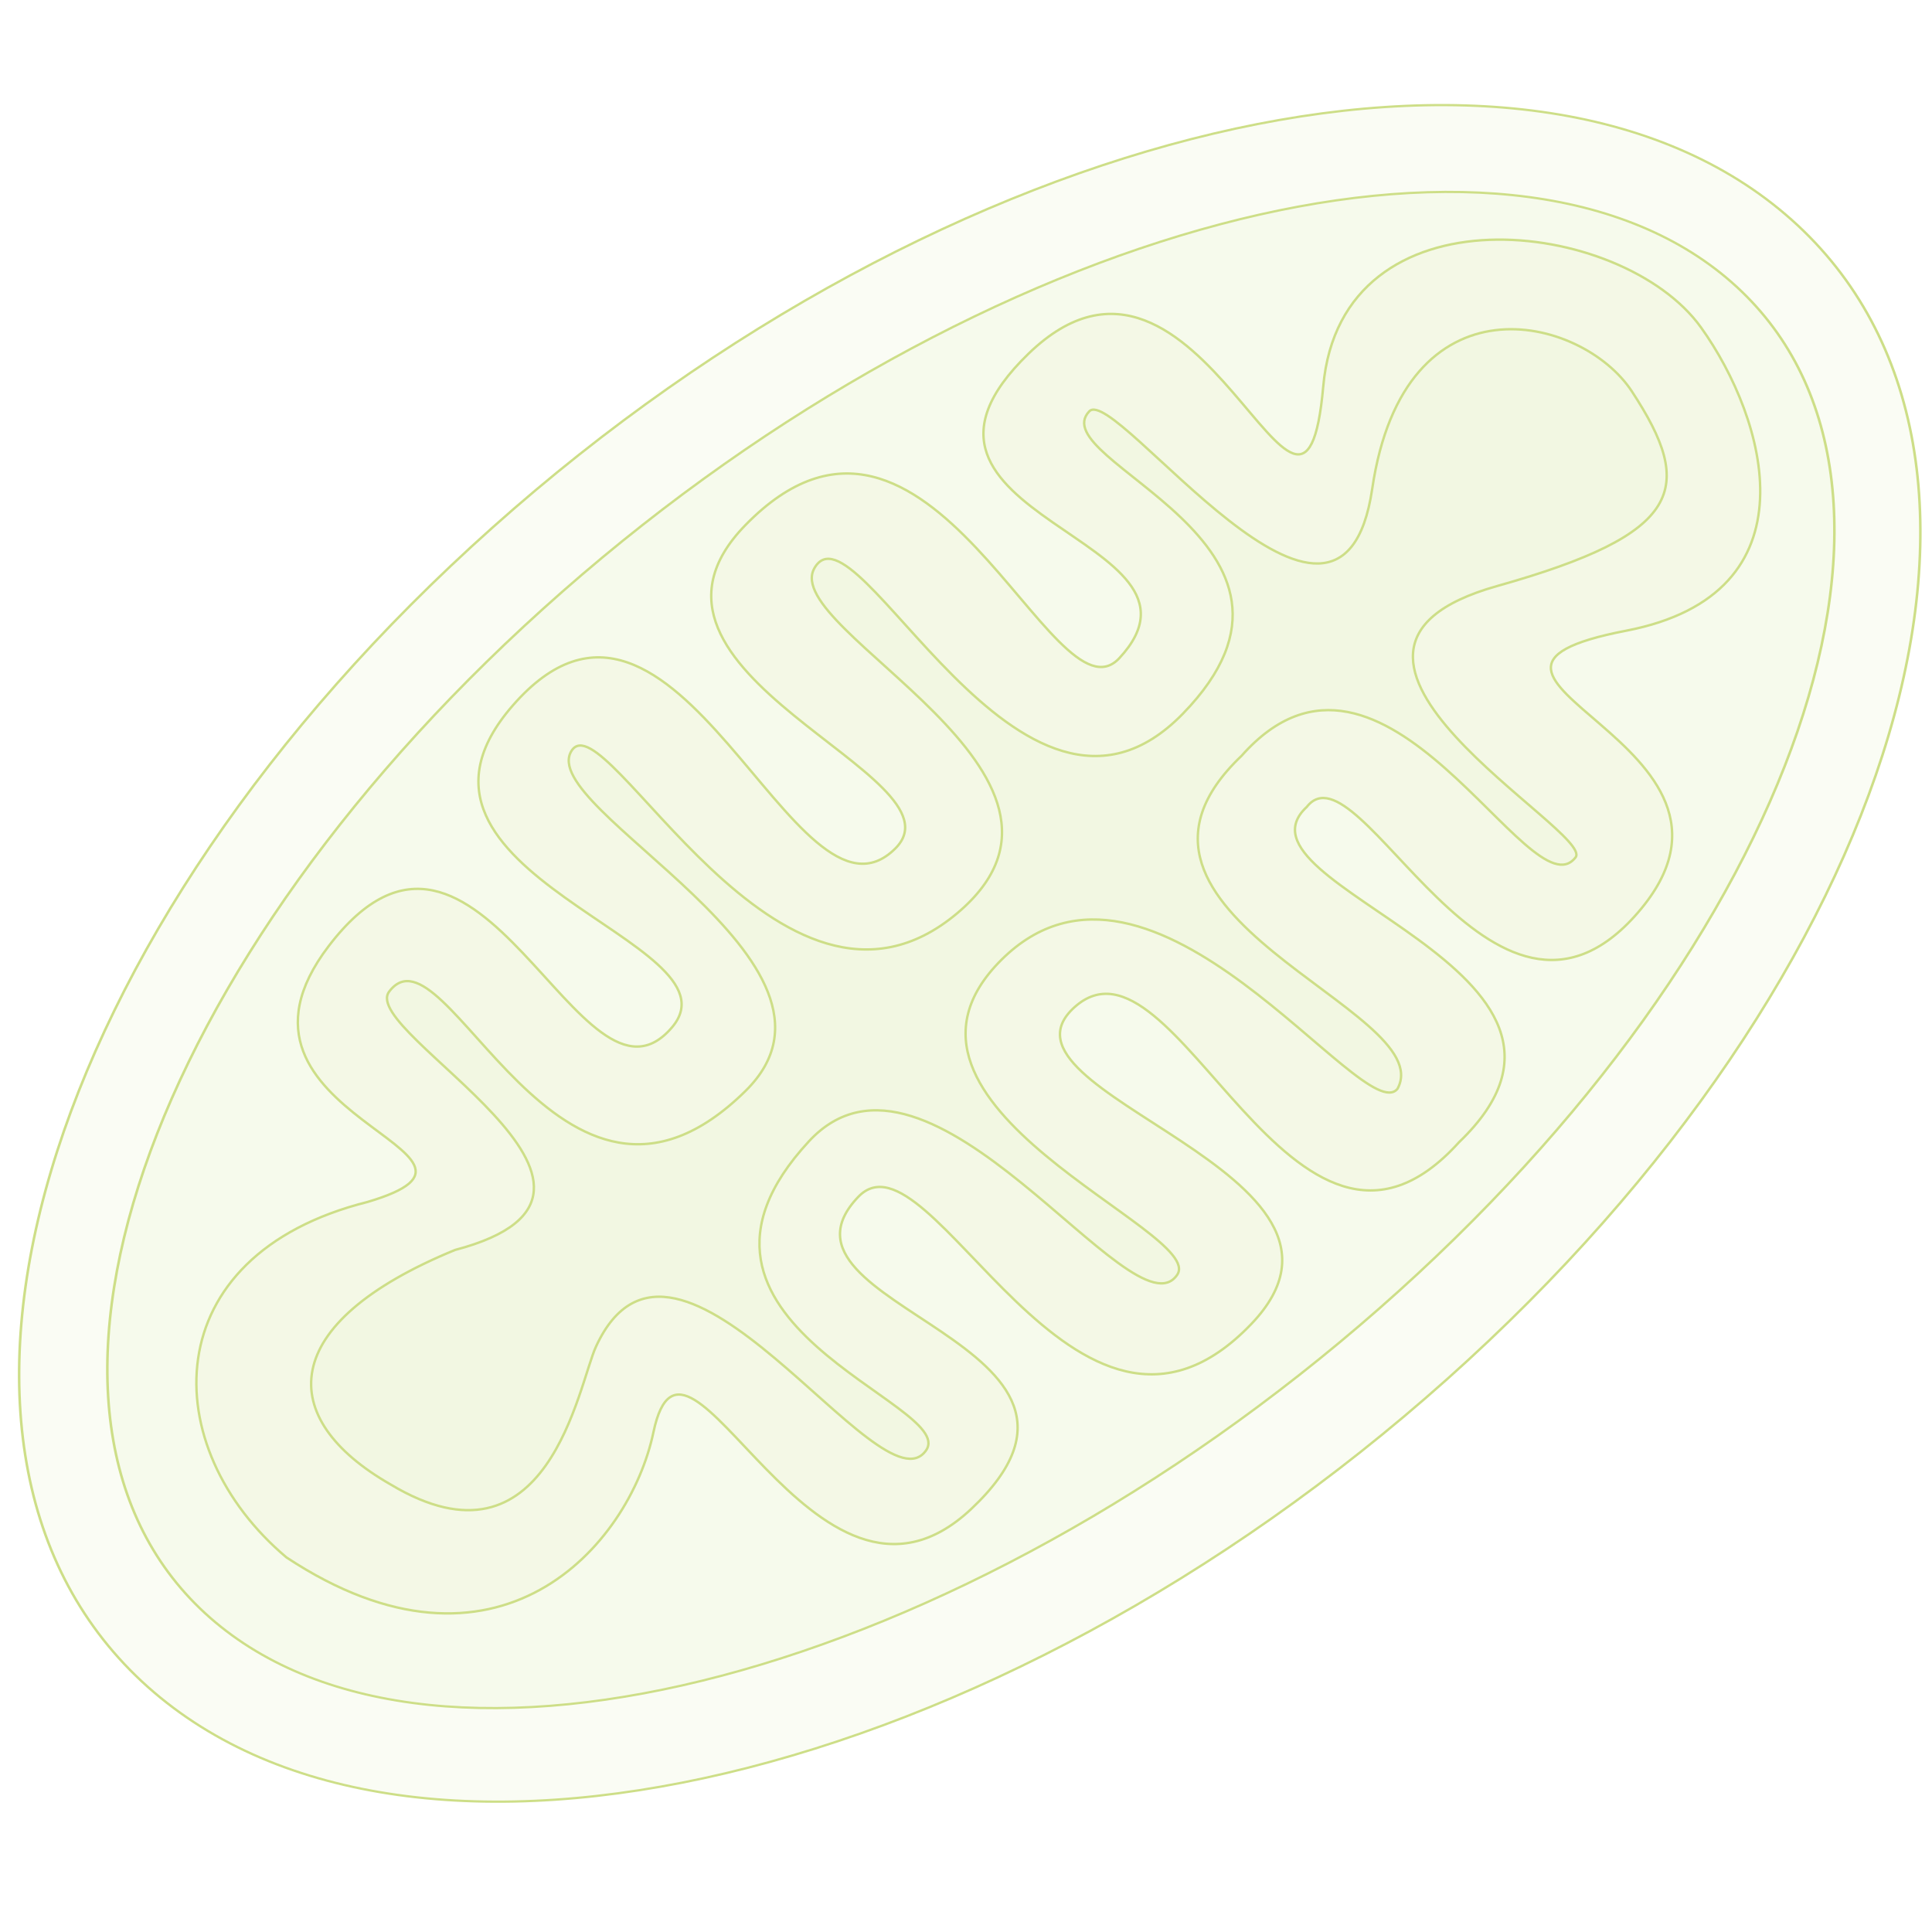
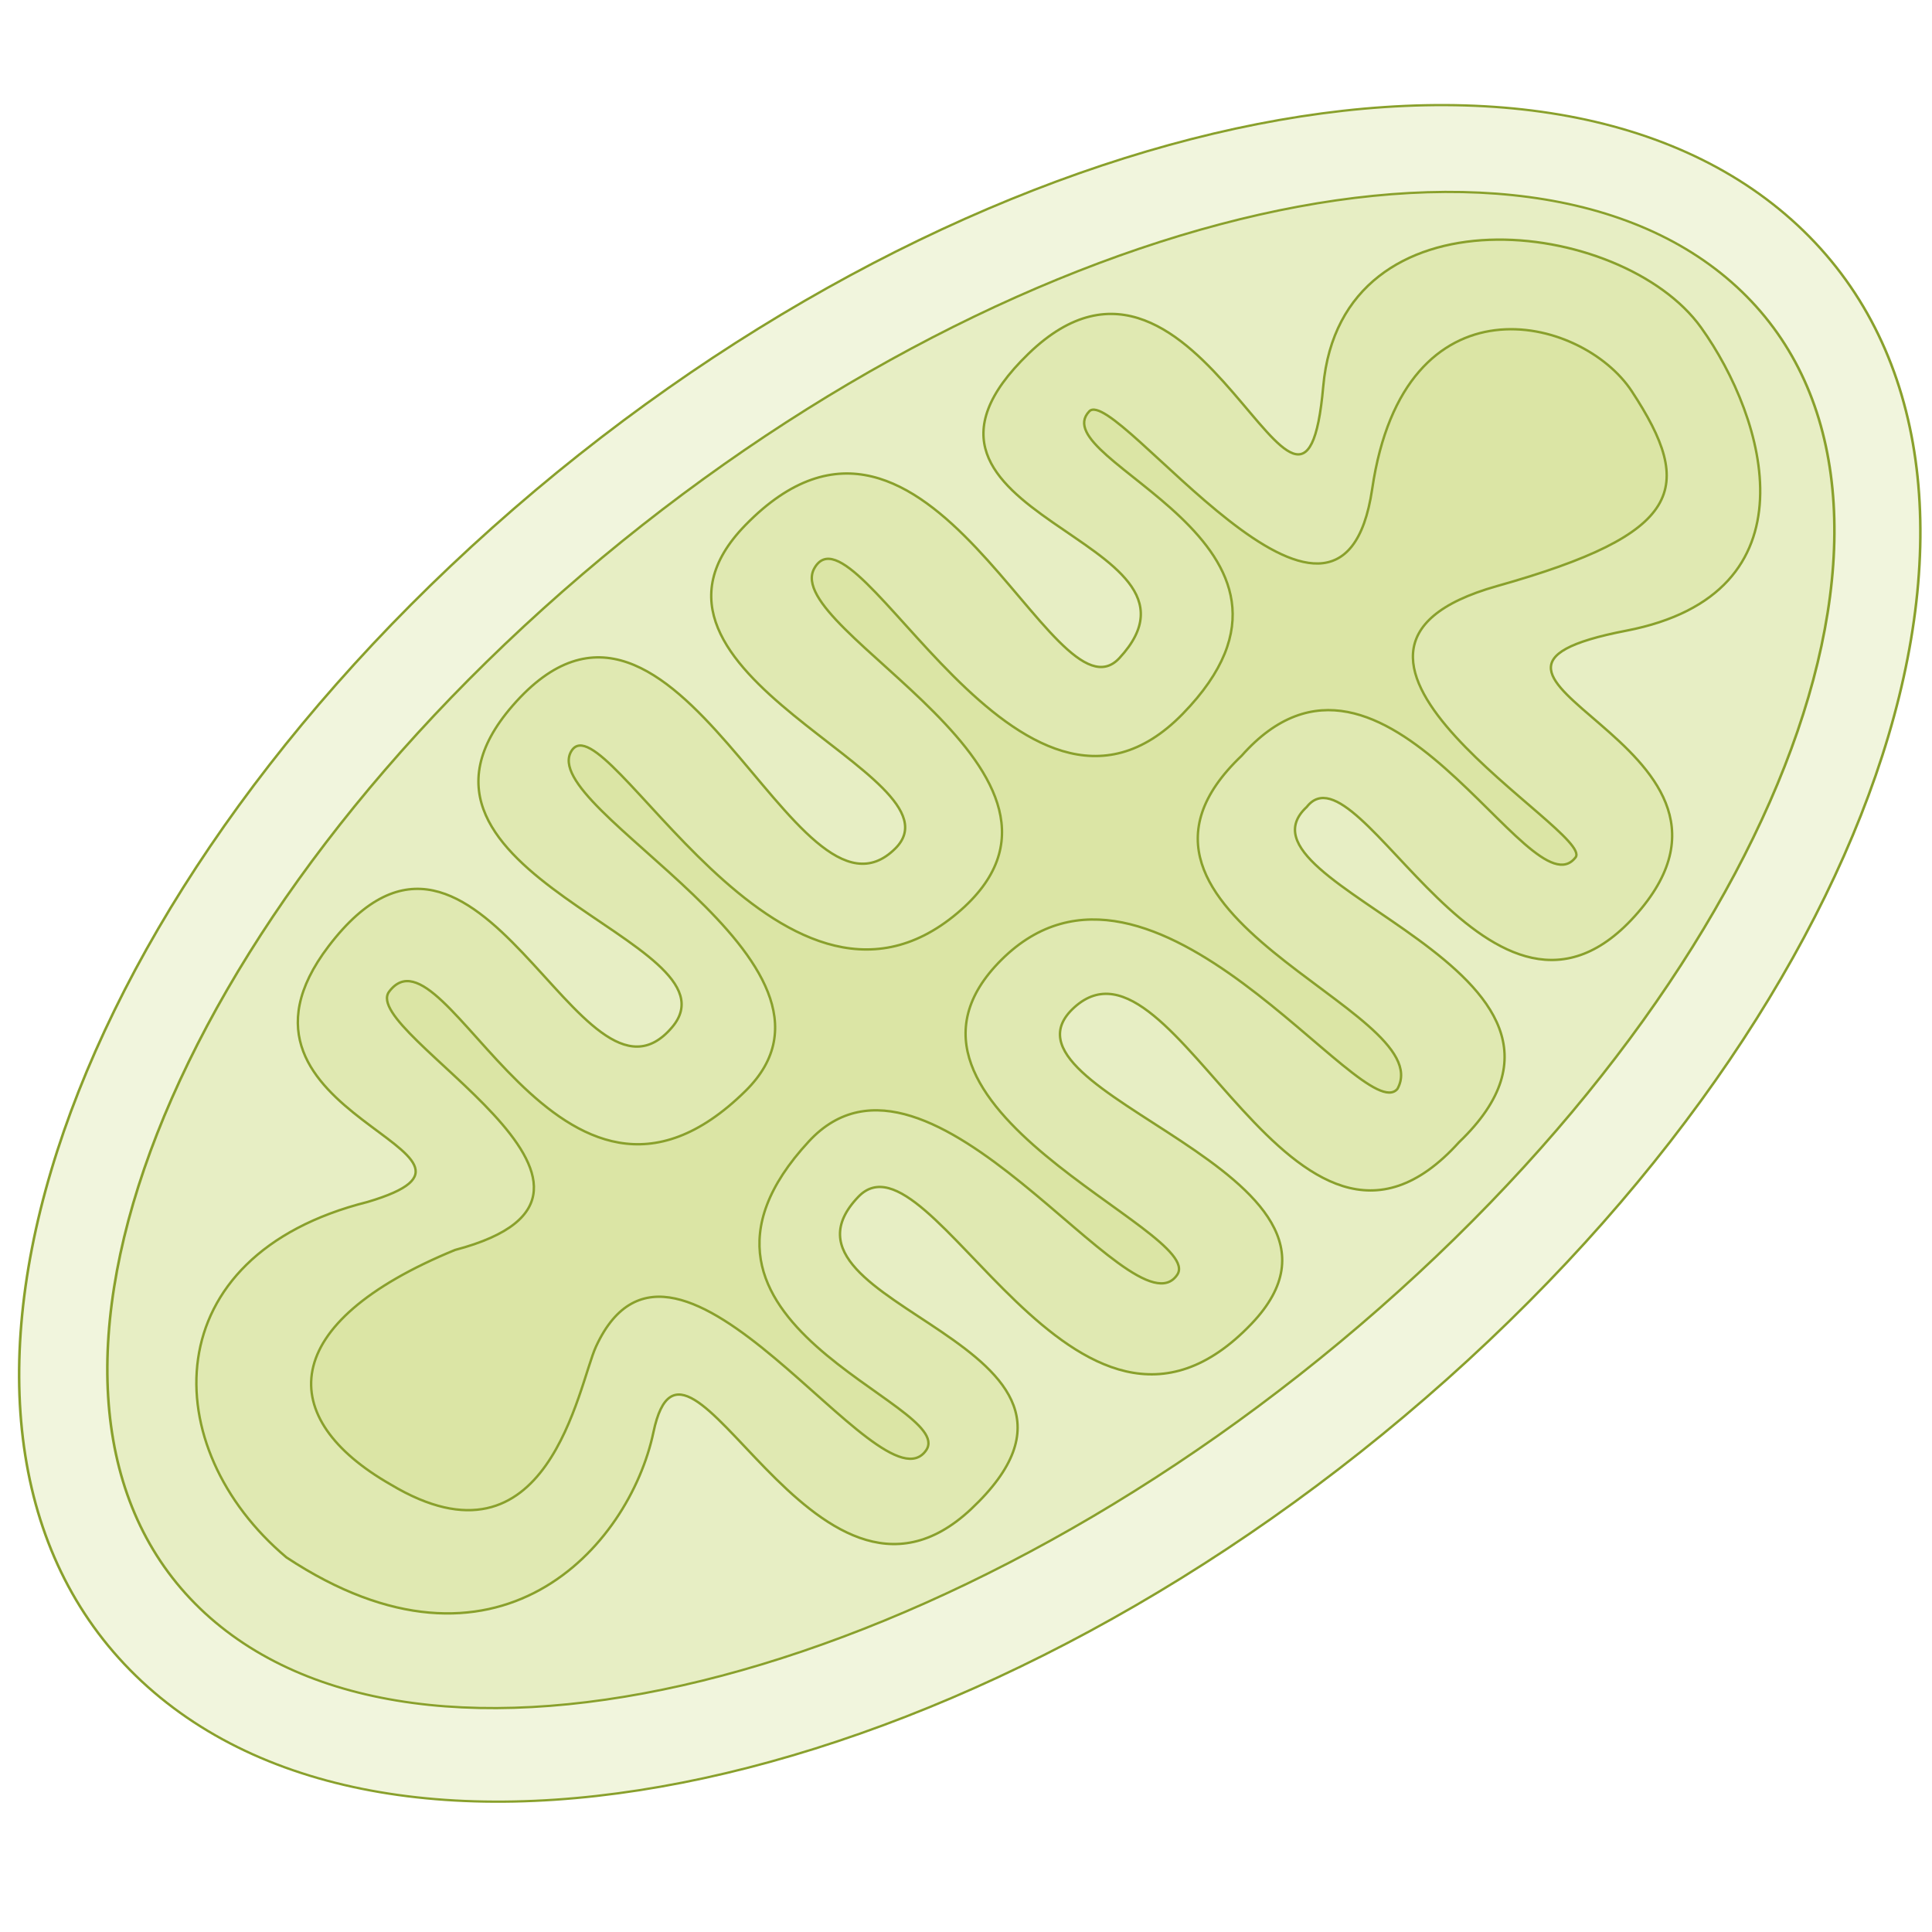
- <svg xmlns="http://www.w3.org/2000/svg" id="SVGRoot" version="1.1" viewBox="0 0 800 800">
+ <svg xmlns="http://www.w3.org/2000/svg" viewBox="0 0 800 800" version="1.1" id="SVGRoot">
  <defs id="defs898" />
  <g id="layer1">
-     <ellipse style="opacity:1;fill:#eef4d7;fill-opacity:0.278;stroke:#cdde87;stroke-width:1.003;stroke-miterlimit:4;stroke-dasharray:none;stroke-opacity:1" id="path1407" cx="565.558" cy="27.37" rx="264.849" ry="456.172" transform="matrix(0.7461215,0.6658098,-0.7461215,0.6658098,0,0)">
+     <ellipse transform="matrix(0.7461215,0.6658098,-0.7461215,0.6658098,0,0)" ry="456.172" rx="264.849" cy="27.37" cx="565.558" id="path1407" style="opacity:1;fill:#cdde87;fill-opacity:0.278;stroke:#89a02c;stroke-width:1.003;stroke-miterlimit:4;stroke-dasharray:none;stroke-opacity:1">
      </ellipse>
-     <ellipse transform="matrix(0.7514975,0.6597359,-0.7514975,0.6597359,0,0)" ry="419.143" rx="225.007" cy="30.658" cx="565.614" id="ellipse1409" style="opacity:1;fill:#eef4d7;fill-opacity:0.278;stroke:#cdde87;stroke-width:1.004;stroke-miterlimit:4;stroke-dasharray:none;stroke-opacity:1">
+     <ellipse style="opacity:1;fill:#cdde87;fill-opacity:0.278;stroke:#89a02c;stroke-width:1.004;stroke-miterlimit:4;stroke-dasharray:none;stroke-opacity:1" id="ellipse1409" cx="565.614" cy="30.658" rx="225.007" ry="419.143" transform="matrix(0.7514975,0.6597359,-0.7514975,0.6597359,0,0)">
      </ellipse>
-     <path id="ellipse1411" style="opacity:1;fill:#eef4d7;fill-opacity:0.278;stroke:#cdde87;stroke-width:1;stroke-miterlimit:4;stroke-dasharray:none;stroke-opacity:1" d="m 444.888,417.099 c -39.658,35.803 133.123,68.371 73.348,131.037 -73.055,76.588 -132.911,-83.874 -162.852,-52.531 -43.818,45.869 120.385,60.156 46.689,129.313 C 336.907,686.069 284.012,529.216 270.575,593.042 260.581,640.516 205.714,702.429 118.62,644.894 64.68,599.478 63.782,519.897 152.197,497.704 c 69.736,-20.679 -70.272,-34.933 -16.093,-105.946 62.473,-81.885 104.452,78.306 142.224,33.562 30.271,-35.859 -126.945,-63.063 -66.082,-133.091 67.932,-78.161 116.933,100.564 158.501,59.096 30.406,-30.333 -122.195,-72.276 -62.081,-133.903 76.066,-77.98 127.233,84.907 154.865,55.064 46.391,-50.104 -107.982,-58.004 -37.617,-126.057 71.311,-68.969 113.672,107.311 122.014,13.573 7.457,-83.787 123.82,-69.942 156.445,-24.385 27,37.703 48.419,110.203 -30.948,125.533 -96.058,18.554 65.842,46.108 4.824,116.717 -60.445,69.945 -115.345,-71.649 -137.149,-43.728 -35.578,32.909 137.666,67.305 63.064,138.82 -68.951,76.414 -117.327,-93.732 -159.277,-55.86 z">
+     <path d="m 444.888,417.099 c -39.658,35.803 133.123,68.371 73.348,131.037 -73.055,76.588 -132.911,-83.874 -162.852,-52.531 -43.818,45.869 120.385,60.156 46.689,129.313 C 336.907,686.069 284.012,529.216 270.575,593.042 260.581,640.516 205.714,702.429 118.62,644.894 64.68,599.478 63.782,519.897 152.197,497.704 c 69.736,-20.679 -70.272,-34.933 -16.093,-105.946 62.473,-81.885 104.452,78.306 142.224,33.562 30.271,-35.859 -126.945,-63.063 -66.082,-133.091 67.932,-78.161 116.933,100.564 158.501,59.096 30.406,-30.333 -122.195,-72.276 -62.081,-133.903 76.066,-77.98 127.233,84.907 154.865,55.064 46.391,-50.104 -107.982,-58.004 -37.617,-126.057 71.311,-68.969 113.672,107.311 122.014,13.573 7.457,-83.787 123.82,-69.942 156.445,-24.385 27,37.703 48.419,110.203 -30.948,125.533 -96.058,18.554 65.842,46.108 4.824,116.717 -60.445,69.945 -115.345,-71.649 -137.149,-43.728 -35.578,32.909 137.666,67.305 63.064,138.82 -68.951,76.414 -117.327,-93.732 -159.277,-55.86 z" style="opacity:1;fill:#cdde87;fill-opacity:0.278;stroke:#89a02c;stroke-width:1;stroke-miterlimit:4;stroke-dasharray:none;stroke-opacity:1" id="ellipse1411">
      </path>
-     <path d="m 551.938,344.188 38.083,38.083 m -129.151,43.05 62.92,61.264 m -158.955,26.493 54.641,43.05 m -195.382,-177.169 46.362,41.395 m 140.742,-211.94 39.739,39.739 m -140.742,49.673 c 46.362,46.362 48.018,46.362 48.018,46.362 v 0 0" style="display:none;fill:none;stroke:#0000e6;stroke-width:3.278px;stroke-linecap:butt;stroke-linejoin:miter;stroke-opacity:1" id="mitochondrion_cristae" />
-     <path d="m 414.685,397.421 c -60.726,60.4 85.17,112.192 72.762,130.458 -18.219,26.82 -102.36,-109.385 -152.476,-55.294 -69.654,75.179 61.675,108.542 48.549,127.896 -18.635,27.478 -103.381,-115.051 -136.718,-42.921 -7.334,15.868 -19.729,96.311 -85.062,57.125 -47.714,-27.295 -47.429,-66.665 26.684,-97.104 91.677,-24.146 -40.14,-89.91 -27.294,-106.957 23.502,-31.185 70.118,117.484 147.603,41.08 53.634,-52.886 -87.43,-116.761 -72.053,-140.83 13.916,-21.783 86.237,129.307 159.795,67.18 67.644,-57.132 -73.74,-116.958 -59.283,-142.719 17.177,-30.606 85.324,129.285 152.571,60.236 68.964,-70.813 -58.518,-104.494 -38.724,-125.242 10.856,-11.379 104.061,121.033 117.162,32.09 13.214,-89.715 86.741,-71.993 107.497,-40.393 26.428,40.234 21.407,58.938 -55.79,80.648 -97.232,27.344 40.718,101.643 32.5,112.342 -18.754,24.418 -79.201,-108.77 -138.295,-42.058 -69.027,65.63 82.51,104.972 64.566,137.882 C 564.697,468.091 477.172,335.27 414.685,397.421 Z" style="opacity:1;fill:#eef4d7;fill-opacity:0.278;stroke:#cdde87;stroke-width:1;stroke-miterlimit:4;stroke-dasharray:none;stroke-opacity:1" id="path893">
+     <path id="mitochondrion_cristae" style="display:none;fill:none;stroke:#0000e6;stroke-width:3.278px;stroke-linecap:butt;stroke-linejoin:miter;stroke-opacity:1" d="m 551.938,344.188 38.083,38.083 m -129.151,43.05 62.92,61.264 m -158.955,26.493 54.641,43.05 m -195.382,-177.169 46.362,41.395 m 140.742,-211.94 39.739,39.739 m -140.742,49.673 c 46.362,46.362 48.018,46.362 48.018,46.362 v 0 0" />
+     <path id="path893" style="opacity:1;fill:#cdde87;fill-opacity:0.278;stroke:#89a02c;stroke-width:1;stroke-miterlimit:4;stroke-dasharray:none;stroke-opacity:1" d="m 414.685,397.421 c -60.726,60.4 85.17,112.192 72.762,130.458 -18.219,26.82 -102.36,-109.385 -152.476,-55.294 -69.654,75.179 61.675,108.542 48.549,127.896 -18.635,27.478 -103.381,-115.051 -136.718,-42.921 -7.334,15.868 -19.729,96.311 -85.062,57.125 -47.714,-27.295 -47.429,-66.665 26.684,-97.104 91.677,-24.146 -40.14,-89.91 -27.294,-106.957 23.502,-31.185 70.118,117.484 147.603,41.08 53.634,-52.886 -87.43,-116.761 -72.053,-140.83 13.916,-21.783 86.237,129.307 159.795,67.18 67.644,-57.132 -73.74,-116.958 -59.283,-142.719 17.177,-30.606 85.324,129.285 152.571,60.236 68.964,-70.813 -58.518,-104.494 -38.724,-125.242 10.856,-11.379 104.061,121.033 117.162,32.09 13.214,-89.715 86.741,-71.993 107.497,-40.393 26.428,40.234 21.407,58.938 -55.79,80.648 -97.232,27.344 40.718,101.643 32.5,112.342 -18.754,24.418 -79.201,-108.77 -138.295,-42.058 -69.027,65.63 82.51,104.972 64.566,137.882 C 564.697,468.091 477.172,335.27 414.685,397.421 Z">
      </path>
-     <ellipse cx="565.558" cy="27.37" rx="243.581" ry="440.523" transform="matrix(0.7461215,0.6658098,-0.7461215,0.6658098,0,0)" id="outer_mitochondrion_membrane" style="display:none;opacity:1;fill:none;fill-opacity:0.278;stroke:#cd0087;stroke-width:3.119;stroke-miterlimit:4;stroke-dasharray:none;stroke-opacity:1">
+     <ellipse style="display:none;opacity:1;fill:none;fill-opacity:0.278;stroke:#cd0087;stroke-width:3.119;stroke-miterlimit:4;stroke-dasharray:none;stroke-opacity:1" id="outer_mitochondrion_membrane" transform="matrix(0.7461215,0.6658098,-0.7461215,0.6658098,0,0)" ry="440.523" rx="243.581" cy="27.37" cx="565.558">
      </ellipse>
-     <path id="mitochondrion_intermembrane_space" d="m 737.386,162.052 1.656,91.068 -49.673,29.804 21.525,52.985 -41.395,77.822 -28.148,1.656 v 28.148 l -57.952,72.854 -29.804,-4.967 -13.246,43.05 -66.231,39.739 -26.493,-13.246 -16.558,39.739 -74.51,44.706 -139.086,19.869 H 197.601 L 114.812,670.377 55.204,589.243 76.729,493.208 128.058,476.65 94.943,435.256 l 66.231,-97.691 29.804,14.902 -8.279,-38.083 48.018,-56.297 46.362,1.656 v -29.804 l 64.576,-54.641 41.395,8.279 14.902,-36.427 84.445,-39.739 39.739,38.083 26.493,-51.329 61.264,-6.623" style="display:none;fill:none;stroke:#da00ba;stroke-width:3.278px;stroke-linecap:butt;stroke-linejoin:miter;stroke-opacity:1" />
-     <path id="mitochondrion_inner_membrane" d="m 667.843,130.592 -46.362,-14.902 -43.05,14.902 -31.46,81.133 -28.148,-16.558 -56.297,-48.018 -39.739,31.46 71.199,64.575 -16.558,39.739 -34.771,13.246 -79.478,-79.478 h -34.771 l -13.246,34.771 77.822,76.166 -11.591,43.05 -38.083,1.656 -92.724,-81.133 -26.493,6.623 -11.591,31.46 91.068,82.789 -19.869,34.771 -33.116,8.279 -77.822,-69.543 -19.869,8.279 -8.279,33.116 52.985,57.952 -21.525,18.214 -66.231,33.116 v 59.608 l 52.985,51.329 66.231,-13.246 41.395,-81.133 38.083,19.869 56.297,49.673 38.083,-21.525 -3.312,-24.837 -62.92,-43.05 V 484.929 l 18.214,-9.935 43.05,13.246 59.608,54.641 43.05,3.312 6.623,-29.804 -86.101,-77.822 11.59,-34.771 43.05,-9.935 87.756,79.478 44.706,-26.493 -21.525,-41.395 -69.543,-51.329 4.967,-31.46 29.804,-14.902 86.101,64.575 24.837,3.312 11.59,-28.148 -59.608,-69.543 13.246,-21.525 66.231,-28.148 18.214,-41.395 z" style="display:none;fill:none;stroke:#e200dc;stroke-width:3.278px;stroke-linecap:butt;stroke-linejoin:miter;stroke-opacity:1" />
-     <path id="mitochondrion_matrix" d="m 626.449,157.084 41.395,36.427 -19.869,18.214 -38.083,-38.083 -24.837,19.869 29.804,34.771 -49.673,29.804 -13.246,-11.59 -81.133,84.445 11.59,36.427 -51.329,-38.083 V 364.057 l -59.608,59.608 4.967,19.869 -39.739,-31.46 -8.279,44.706 -31.46,28.148 v 39.739 l -59.608,-39.739 3.312,43.05 -49.673,3.312 36.427,24.837 -11.59,21.525 -46.362,-33.116 -18.214,24.837 54.641,33.116" style="display:none;fill:none;stroke:#de00e2;stroke-width:3.278px;stroke-linecap:butt;stroke-linejoin:miter;stroke-opacity:1" />
+     <path style="display:none;fill:none;stroke:#da00ba;stroke-width:3.278px;stroke-linecap:butt;stroke-linejoin:miter;stroke-opacity:1" d="m 737.386,162.052 1.656,91.068 -49.673,29.804 21.525,52.985 -41.395,77.822 -28.148,1.656 v 28.148 l -57.952,72.854 -29.804,-4.967 -13.246,43.05 -66.231,39.739 -26.493,-13.246 -16.558,39.739 -74.51,44.706 -139.086,19.869 H 197.601 L 114.812,670.377 55.204,589.243 76.729,493.208 128.058,476.65 94.943,435.256 l 66.231,-97.691 29.804,14.902 -8.279,-38.083 48.018,-56.297 46.362,1.656 v -29.804 l 64.576,-54.641 41.395,8.279 14.902,-36.427 84.445,-39.739 39.739,38.083 26.493,-51.329 61.264,-6.623" id="mitochondrion_intermembrane_space" />
+     <path style="display:none;fill:none;stroke:#e200dc;stroke-width:3.278px;stroke-linecap:butt;stroke-linejoin:miter;stroke-opacity:1" d="m 667.843,130.592 -46.362,-14.902 -43.05,14.902 -31.46,81.133 -28.148,-16.558 -56.297,-48.018 -39.739,31.46 71.199,64.575 -16.558,39.739 -34.771,13.246 -79.478,-79.478 h -34.771 l -13.246,34.771 77.822,76.166 -11.591,43.05 -38.083,1.656 -92.724,-81.133 -26.493,6.623 -11.591,31.46 91.068,82.789 -19.869,34.771 -33.116,8.279 -77.822,-69.543 -19.869,8.279 -8.279,33.116 52.985,57.952 -21.525,18.214 -66.231,33.116 v 59.608 l 52.985,51.329 66.231,-13.246 41.395,-81.133 38.083,19.869 56.297,49.673 38.083,-21.525 -3.312,-24.837 -62.92,-43.05 V 484.929 l 18.214,-9.935 43.05,13.246 59.608,54.641 43.05,3.312 6.623,-29.804 -86.101,-77.822 11.59,-34.771 43.05,-9.935 87.756,79.478 44.706,-26.493 -21.525,-41.395 -69.543,-51.329 4.967,-31.46 29.804,-14.902 86.101,64.575 24.837,3.312 11.59,-28.148 -59.608,-69.543 13.246,-21.525 66.231,-28.148 18.214,-41.395 z" id="mitochondrion_inner_membrane" />
+     <path style="display:none;fill:none;stroke:#de00e2;stroke-width:3.278px;stroke-linecap:butt;stroke-linejoin:miter;stroke-opacity:1" d="m 626.449,157.084 41.395,36.427 -19.869,18.214 -38.083,-38.083 -24.837,19.869 29.804,34.771 -49.673,29.804 -13.246,-11.59 -81.133,84.445 11.59,36.427 -51.329,-38.083 V 364.057 l -59.608,59.608 4.967,19.869 -39.739,-31.46 -8.279,44.706 -31.46,28.148 v 39.739 l -59.608,-39.739 3.312,43.05 -49.673,3.312 36.427,24.837 -11.59,21.525 -46.362,-33.116 -18.214,24.837 54.641,33.116" id="mitochondrion_matrix" />
  </g>
</svg>
